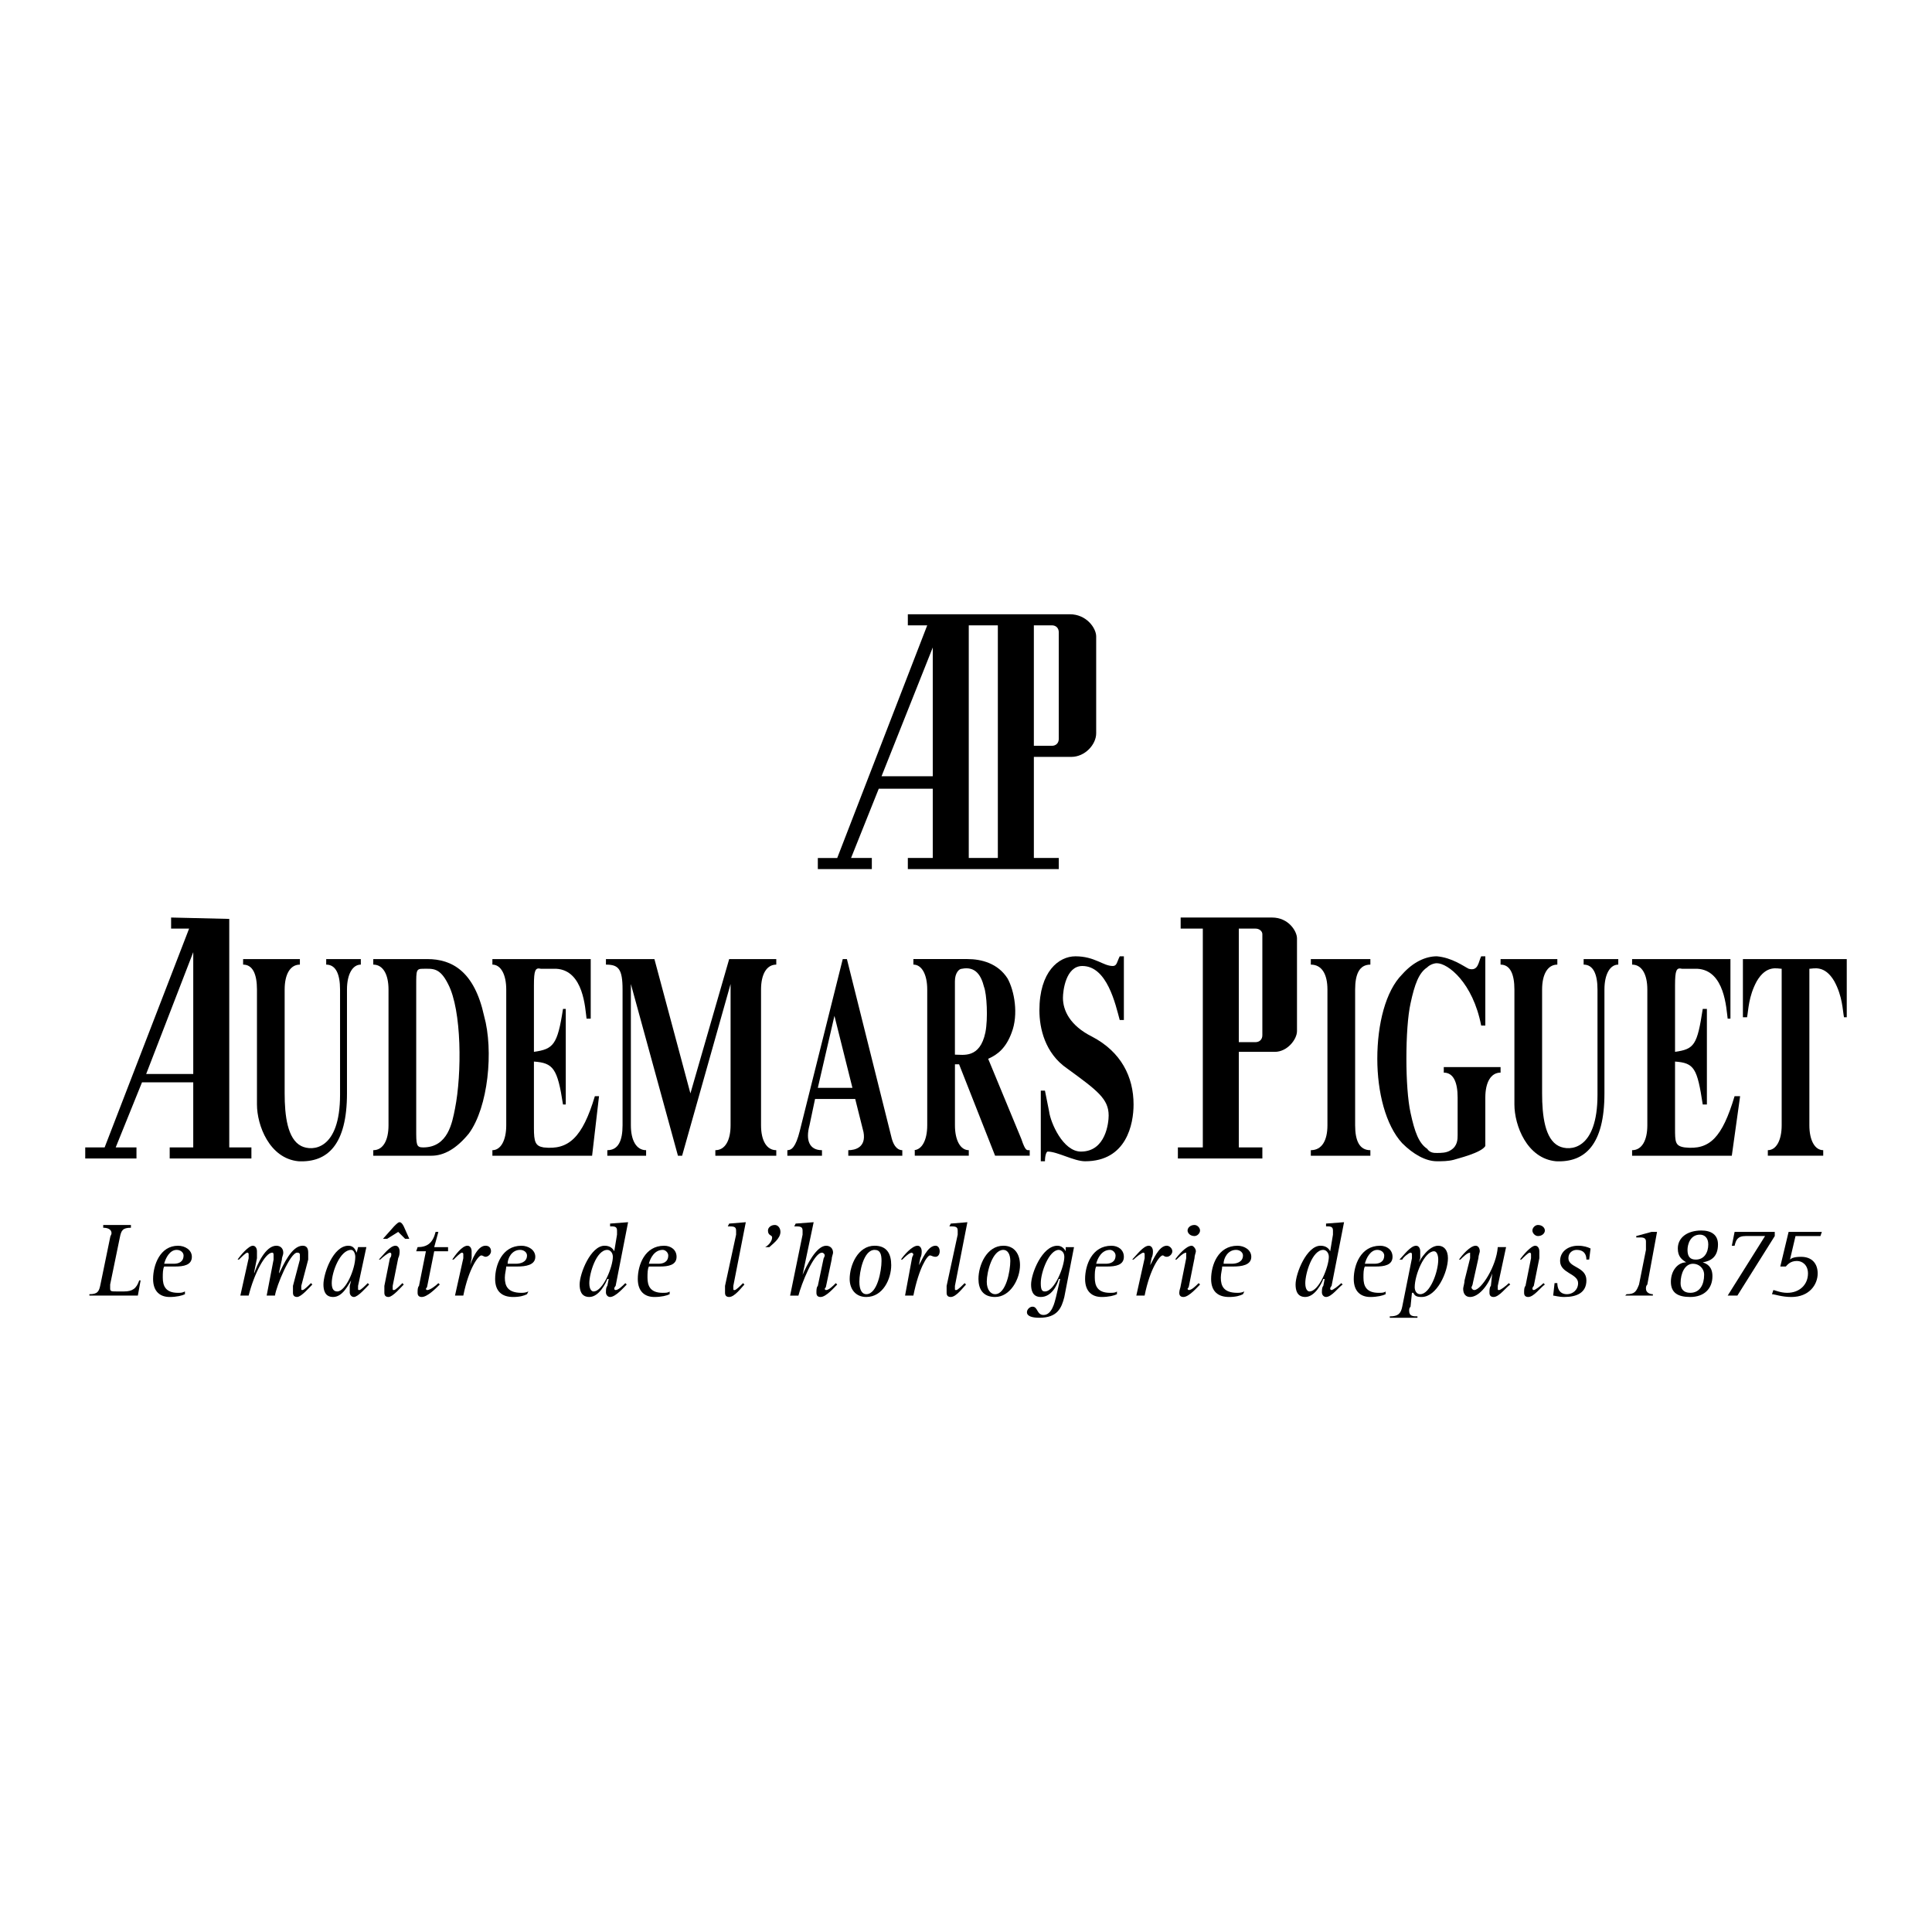
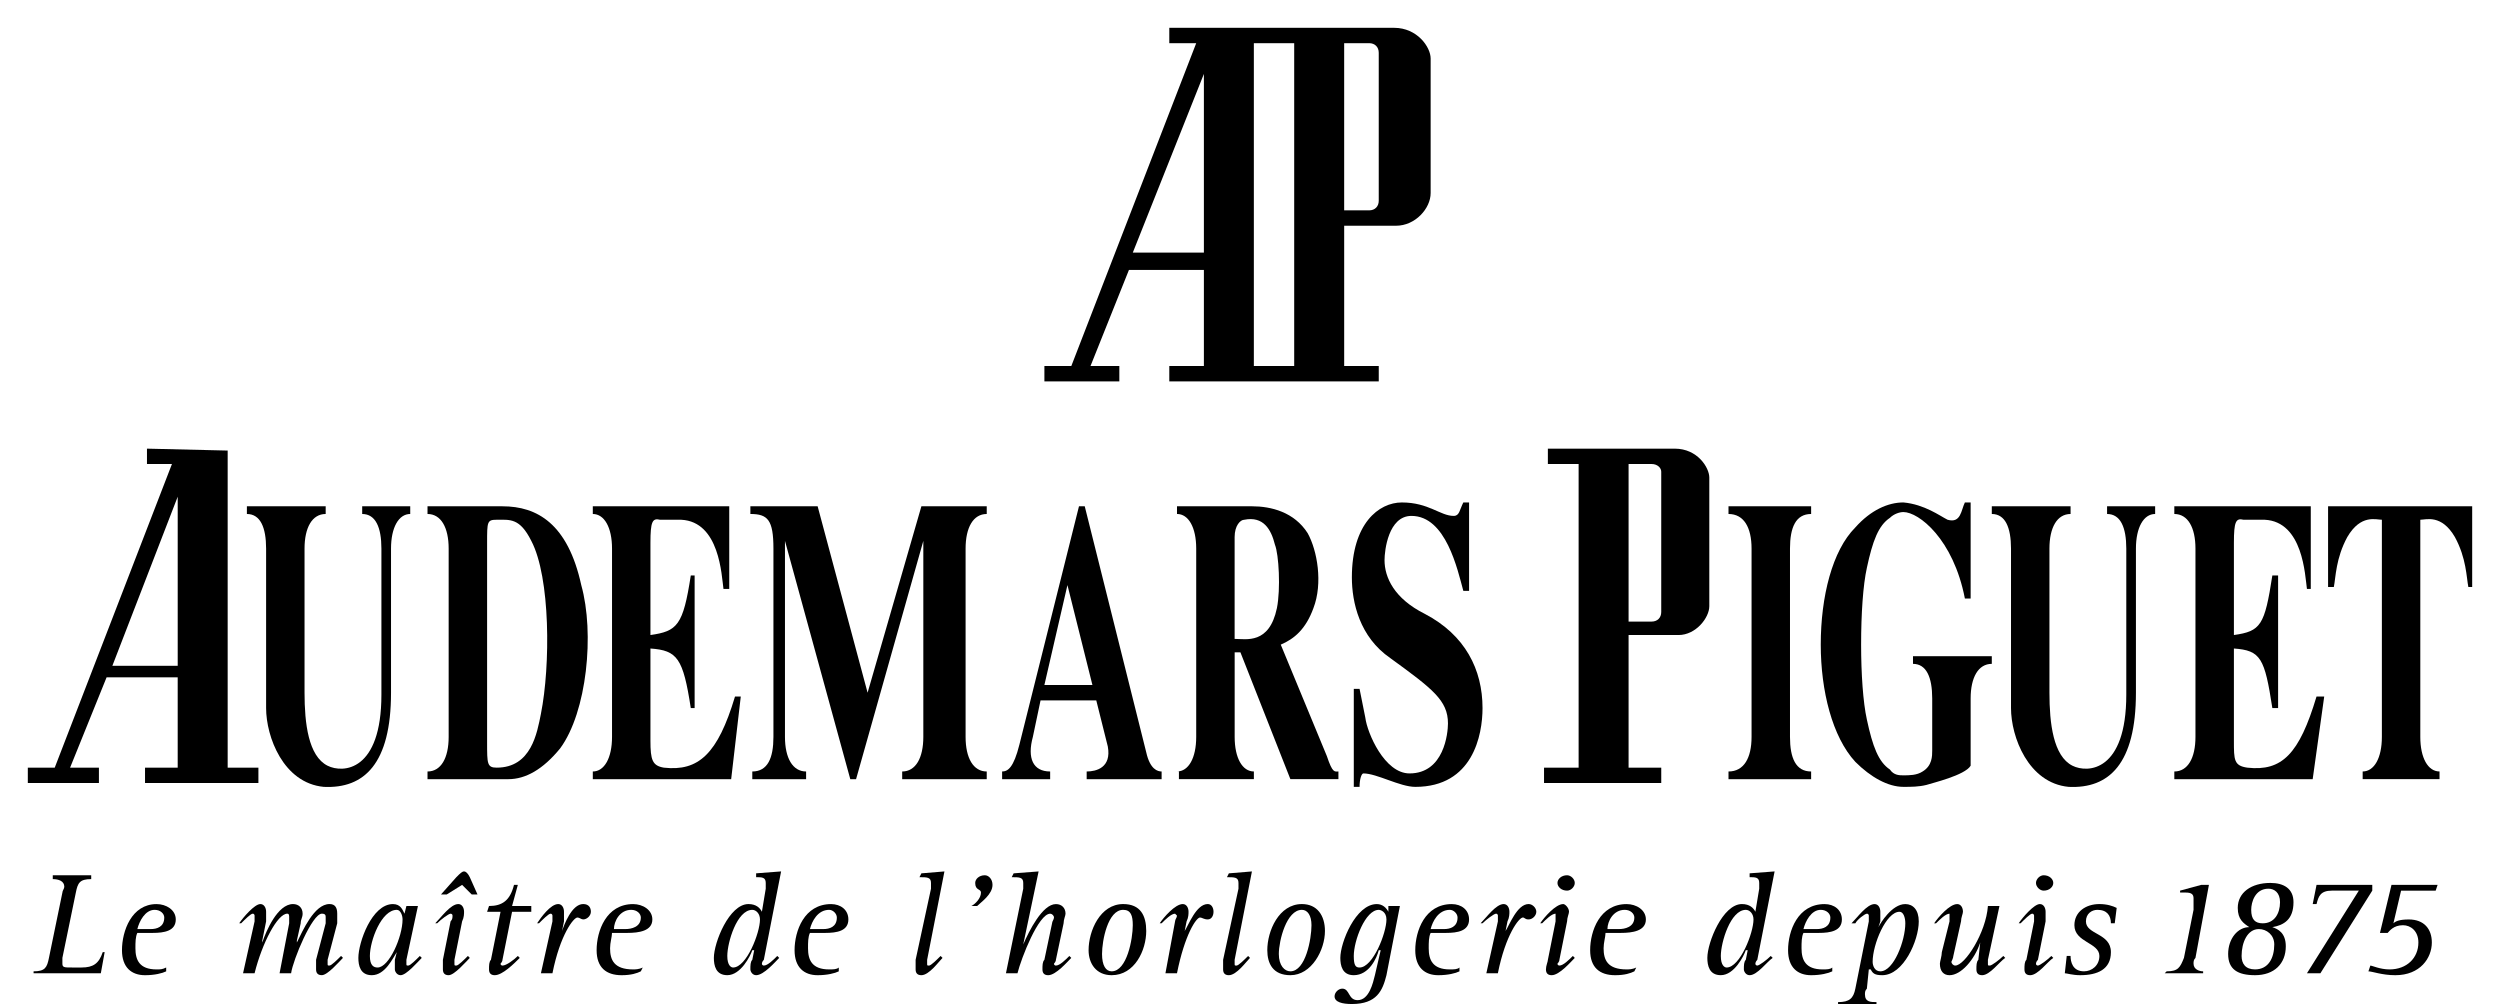
- <svg xmlns="http://www.w3.org/2000/svg" version="1.0" id="Layer_1" x="0px" y="0px" width="192.756px" height="192.756px" viewBox="0 0 192.756 192.756" enable-background="new 0 0 192.756 192.756" xml:space="preserve">
+ <svg xmlns="http://www.w3.org/2000/svg" version="1.0" id="Layer_1" x="0px" y="0px" width="179.747px" height="72.188px" viewBox="6.504 59.285 179.747 72.188" enable-background="new 6.504 59.285 179.747 72.188" xml:space="preserve">
  <g>
    <polygon fill-rule="evenodd" clip-rule="evenodd" fill="#FFFFFF" points="0,0 192.756,0 192.756,192.756 0,192.756 0,0  " />
    <path fill-rule="evenodd" clip-rule="evenodd" d="M32.545,96.24c0.967,0,1.382,0.967,1.382,2.487v10.5   c0,5.527-2.764,5.666-3.869,5.113c-1.382-0.691-1.658-3.041-1.658-5.25V98.727c0-1.52,0.553-2.487,1.52-2.487v-0.553h-5.665v0.553   c0.967,0,1.382,0.967,1.382,2.487v11.469c0,2.072,1.244,5.389,4.145,5.664c2.901,0.139,4.836-1.658,4.836-6.77V98.727   c0-1.52,0.552-2.487,1.381-2.487v-0.553h-3.454V96.24L32.545,96.24z" />
    <path fill-rule="evenodd" clip-rule="evenodd" d="M42.631,95.687h-5.389v0.553c0.967,0,1.52,0.967,1.52,2.487v13.541   c0,1.52-0.552,2.486-1.52,2.486v0.553h5.803c1.244,0,2.487-0.691,3.731-2.211c1.934-2.625,2.487-8.289,1.52-11.744   C47.329,96.931,45.118,95.687,42.631,95.687L42.631,95.687z M45.395,110.609c-0.276,1.381-0.691,3.869-3.178,3.869   c-0.691,0-0.691-0.277-0.691-1.797V98.312c0-1.52,0-1.658,0.691-1.658c0.967,0,1.658-0.138,2.487,1.52   C46.085,100.799,46.085,107.154,45.395,110.609L45.395,110.609z" />
    <path fill-rule="evenodd" clip-rule="evenodd" d="M86.982,85.601H84.91l2.763-6.908c0,0,0,0,5.389,0c0,0,0-0.138,0,6.908h-2.487   c0,0,0,0,0,1.106c0,0,0,0,15.06,0c0,0,0,0,0-1.106h-2.486c0,0,0,0,0-10.086h3.73c1.382,0,2.487-1.243,2.487-2.349v-9.671   c0-0.829-0.968-2.21-2.626-2.21l0,0H90.575v1.105h1.935l-8.98,23.212h-1.935v1.106h5.388V85.601L86.982,85.601z M103.148,62.389   h1.796c0.414,0,0.69,0.276,0.69,0.691v10.639c0,0.414-0.276,0.69-0.69,0.69h-1.796v-5.388v-1.244V62.389L103.148,62.389z    M96.654,62.389h2.901v23.212h-2.901V62.389L96.654,62.389z M93.062,64.6v12.849H87.95L93.062,64.6L93.062,64.6z" />
    <path fill-rule="evenodd" clip-rule="evenodd" d="M54.237,114.479c-0.829-0.139-0.967-0.553-0.967-1.936v-6.631   c1.934,0.137,2.349,0.689,2.901,4.283h0.276v-9.535h-0.276c-0.552,3.594-0.967,4.008-2.901,4.283v-6.631   c0-1.52,0.138-1.796,0.691-1.658h1.52c2.764,0.138,2.902,4.006,3.04,4.975h0.415v-5.942h-9.81v0.553   c0.829,0,1.382,0.967,1.382,2.487v13.541c0,1.52-0.553,2.486-1.382,2.486v0.553h9.948l0.691-5.941h-0.415   C58.106,113.51,56.724,114.754,54.237,114.479L54.237,114.479z" />
    <path fill-rule="evenodd" clip-rule="evenodd" d="M22.874,91.68l-5.803-0.138v1.105h1.796l-8.428,21.831H8.504v1.105h5.112v-1.105   h-2.073l2.625-6.494c0,0,0.138,0,5.112,0c0,0,0,0,0,6.494h-2.349c0,0,0,0.137,0,1.105c0,0,0.415,0,8.152,0v-1.105h-2.21V91.68   L22.874,91.68z M19.281,107.154h-4.698l4.698-12.158V107.154L19.281,107.154z" />
    <path fill-rule="evenodd" clip-rule="evenodd" d="M126.913,91.542L126.913,91.542h-9.119v1.105h2.211v21.831h-2.487v1.105   c1.935,0,4.974,0,8.428,0c0,0,0-0.139,0-1.105h-2.349c0,0,0,0,0-9.535h3.593c1.243,0,2.211-1.242,2.211-2.072v-9.256   C129.4,92.923,128.57,91.542,126.913,91.542L126.913,91.542z M125.945,103.287c0,0.414-0.276,0.689-0.69,0.689h-1.658v-5.111   v-1.244v-4.974h1.658c0.414,0,0.69,0.276,0.69,0.552V103.287L125.945,103.287z" />
    <path fill-rule="evenodd" clip-rule="evenodd" d="M144.045,107.016c0.968,0,1.383,0.969,1.383,2.488v3.73   c0,0.414,0,1.105-0.691,1.52c-0.414,0.277-0.967,0.277-1.382,0.277c-0.276,0-0.69,0-0.967-0.416   c-0.829-0.553-1.243-1.658-1.658-3.592c-0.276-1.244-0.414-3.316-0.414-5.389c0-2.211,0.138-4.283,0.414-5.527   c0.415-1.934,0.829-3.039,1.658-3.591c0.276-0.276,0.69-0.415,0.967-0.415c1.105,0,3.593,1.934,4.422,6.217h0.414v-6.908h-0.414   c-0.276,0.553-0.276,1.52-1.244,1.244c-0.553-0.276-1.657-1.105-3.178-1.244c-1.105,0-2.349,0.553-3.454,1.796   c-1.658,1.658-2.487,4.975-2.487,8.428c0,3.316,0.829,6.633,2.487,8.428c1.105,1.105,2.349,1.797,3.454,1.797   c0.553,0,1.105,0,1.658-0.139c0.415-0.137,2.764-0.689,3.178-1.381v-4.836c0-1.52,0.553-2.488,1.521-2.488v-0.551h-5.666V107.016   L144.045,107.016z" />
    <path fill-rule="evenodd" clip-rule="evenodd" d="M158,96.24c0.968,0,1.382,0.967,1.382,2.487v10.5   c0,5.527-2.763,5.666-3.868,5.113c-1.382-0.691-1.658-3.041-1.658-5.25V98.727c0-1.52,0.553-2.487,1.52-2.487v-0.553h-5.664v0.553   c0.967,0,1.381,0.967,1.381,2.487v11.469c0,2.072,1.244,5.389,4.146,5.664c2.901,0.139,4.836-1.658,4.836-6.77V98.727   c0-1.52,0.553-2.487,1.381-2.487v-0.553H158V96.24L158,96.24z" />
    <path fill-rule="evenodd" clip-rule="evenodd" d="M168.087,114.479c-0.968-0.139-0.968-0.553-0.968-1.936v-6.631   c1.935,0.137,2.211,0.689,2.764,4.283h0.414v-9.535h-0.414c-0.553,3.594-0.829,4.008-2.764,4.283v-6.631   c0-1.52,0.139-1.796,0.691-1.658h1.52c2.764,0.138,2.901,4.006,3.04,4.975h0.276v-5.942h-9.811v0.553   c0.968,0,1.52,0.967,1.52,2.487v13.541c0,1.52-0.552,2.486-1.52,2.486v0.553h9.948l0.829-5.941h-0.553   C171.817,113.51,170.573,114.754,168.087,114.479L168.087,114.479z" />
    <path fill-rule="evenodd" clip-rule="evenodd" d="M173.89,95.687v5.803h0.414c0.139-0.691,0.139-2.072,0.968-3.592   c0.967-1.659,2.072-1.244,2.486-1.244v15.613c0,1.52-0.553,2.486-1.381,2.486v0.553h5.526v-0.553c-0.829,0-1.382-0.967-1.382-2.486   V96.654c0.414,0,1.52-0.415,2.487,1.244c0.829,1.52,0.829,2.9,0.967,3.592h0.276v-5.803H173.89L173.89,95.687z" />
    <path fill-rule="evenodd" clip-rule="evenodd" d="M68.883,109.09l-3.592-13.403h-4.836v0.553c1.244,0,1.658,0.415,1.658,2.487   v13.541c0,1.52-0.414,2.486-1.52,2.486v0.553h3.869v-0.553c-0.967,0-1.52-0.967-1.52-2.486V98.174l4.697,17.133h0.415l4.836-17.133   v14.094c0,1.52-0.553,2.486-1.52,2.486v0.553h6.079v-0.553c-0.967,0-1.52-0.967-1.52-2.486V98.727c0-1.52,0.552-2.487,1.52-2.487   v-0.553h-4.698L68.883,109.09L68.883,109.09z" />
    <path fill-rule="evenodd" clip-rule="evenodd" d="M101.904,113.648l-3.315-8.014c0.967-0.414,1.796-1.105,2.349-2.625   c0.69-1.797,0.276-4.145-0.414-5.389c-0.968-1.52-2.625-1.934-4.007-1.934h-5.388v0.553c0.829,0,1.381,0.967,1.381,2.487v13.541   c0,1.52-0.552,2.486-1.381,2.486h0.138v0.553h5.389v-0.553c-0.829,0-1.381-0.967-1.381-2.486v-6.08h0.414l3.592,9.119h3.454v-0.553   C102.457,114.754,102.319,114.893,101.904,113.648L101.904,113.648z M98.312,103.01c-0.553,2.625-2.211,2.211-3.04,2.211v-7.322   c0-0.83,0.414-1.244,0.69-1.244c1.382-0.276,1.935,0.691,2.21,1.797C98.45,99.141,98.589,101.629,98.312,103.01L98.312,103.01z" />
    <path fill-rule="evenodd" clip-rule="evenodd" d="M88.917,113.373l-4.421-17.686h-0.415l-4.283,17.133   c-0.415,1.658-0.829,1.934-1.243,1.934v0.553h3.454v-0.553c-1.244,0-1.658-0.967-1.244-2.486l0.553-2.625h4.007l0.829,3.314   c0.276,1.521-0.829,1.797-1.52,1.797v0.553h5.389v-0.553l0,0C89.746,114.754,89.193,114.615,88.917,113.373L88.917,113.373z    M81.594,108.537l1.658-7.186l1.796,7.186H81.594L81.594,108.537z" />
    <path fill-rule="evenodd" clip-rule="evenodd" d="M130.781,96.24c1.105,0,1.658,0.967,1.658,2.487v13.541   c0,1.52-0.553,2.486-1.658,2.486v0.553h5.941v-0.553c-1.105,0-1.52-0.967-1.52-2.486V98.727c0-1.52,0.414-2.487,1.52-2.487v-0.553   h-5.941V96.24L130.781,96.24z" />
    <path fill-rule="evenodd" clip-rule="evenodd" d="M108.951,103.424c-2.211-1.105-2.901-2.625-2.901-3.867   c0-0.691,0.276-3.179,1.935-3.179c2.486,0,3.315,3.868,3.73,5.388h0.414v-6.355h-0.414c-0.276,0.553-0.276,0.967-0.691,0.967   c-0.967,0-1.796-0.967-3.73-0.967c-1.658,0-3.592,1.52-3.592,5.388c0,1.797,0.553,4.283,2.763,5.803   c3.04,2.211,4.146,3.041,4.146,4.697c0,0.691-0.276,3.594-2.764,3.594c-1.796,0-3.039-2.902-3.178-4.008l-0.414-2.072h-0.415v7.047   h0.415c0-0.553,0.138-0.967,0.276-0.967c0.967,0,2.625,0.967,3.73,0.967c4.145,0,4.835-3.73,4.835-5.664   C113.096,107.432,111.853,104.943,108.951,103.424L108.951,103.424z" />
    <path fill-rule="evenodd" clip-rule="evenodd" d="M8.918,129.123c0.829,0,0.967-0.275,1.105-0.967l0.967-4.697   c0-0.139,0.138-0.277,0.138-0.416c0-0.414-0.415-0.551-0.83-0.551v-0.277h2.764v0.277c-0.829,0-0.967,0.275-1.105,0.967   l-0.967,4.697c0,0.139,0,0.275,0,0.414c0,0.277,0.138,0.277,0.691,0.277h0.69c0.829,0,1.244-0.277,1.52-1.105h0.138l-0.276,1.52   H8.918V129.123L8.918,129.123z" />
    <path fill-rule="evenodd" clip-rule="evenodd" d="M16.379,126.084c0.138-0.553,0.553-1.383,1.244-1.383   c0.415,0,0.691,0.277,0.691,0.553c0,0.691-0.553,0.83-0.967,0.83H16.379L16.379,126.084z M18.452,128.848   c-0.277,0.137-0.415,0.137-0.691,0.137c-1.244,0-1.52-0.689-1.52-1.52c0-0.414,0-0.828,0.138-1.105h1.105   c0.829,0,1.658-0.137,1.658-0.967c0-0.691-0.69-1.105-1.381-1.105c-1.796,0-2.487,1.936-2.487,3.316   c0,1.244,0.69,1.797,1.658,1.797c0.691,0,1.243-0.139,1.52-0.277V128.848L18.452,128.848z" />
    <path fill-rule="evenodd" clip-rule="evenodd" d="M24.808,125.531c0-0.139,0-0.277,0-0.414c0,0,0-0.139-0.138-0.139   s-0.552,0.414-0.829,0.691h-0.139c0.276-0.416,1.105-1.383,1.52-1.383c0.276,0,0.415,0.277,0.415,0.553c0,0.139,0,0.414,0,0.691   l-0.276,1.381v0.139c0.276-0.828,1.105-2.764,2.21-2.764c0.415,0,0.691,0.277,0.691,0.691c0,0.275-0.138,0.414-0.138,0.691   l-0.276,1.242v0.139c0.415-0.828,1.244-2.764,2.349-2.764c0.414,0,0.553,0.277,0.553,0.691c0,0.139,0,0.414,0,0.691l-0.691,2.625   c0,0.137,0,0.275,0,0.275c0,0.139,0,0.139,0.138,0.139s0.553-0.414,0.829-0.691l0.138,0.139c-0.276,0.275-1.105,1.244-1.52,1.244   c-0.276,0-0.415-0.139-0.415-0.416c0-0.275,0-0.553,0-0.689l0.691-2.625c0-0.139,0-0.277,0-0.416c0-0.137,0-0.275-0.276-0.275   c-0.691,0-2.073,3.316-2.21,4.283h-0.829l0.69-3.592c0-0.139,0-0.277,0-0.416c0-0.137,0-0.275-0.138-0.275   c-0.691,0-1.796,2.072-2.349,4.283h-0.829L24.808,125.531L24.808,125.531z" />
    <path fill-rule="evenodd" clip-rule="evenodd" d="M33.098,128.018c0-1.105,0.829-3.316,1.935-3.316   c0.276,0,0.414,0.416,0.414,0.691c0,1.244-0.967,3.455-1.796,3.455C33.374,128.848,33.098,128.709,33.098,128.018L33.098,128.018z    M34.894,128.295c0,0.137,0,0.414,0,0.689c0,0.139,0.139,0.416,0.415,0.416c0.414,0,1.243-0.969,1.52-1.244l-0.138-0.139   c-0.276,0.277-0.691,0.691-0.829,0.691s-0.138,0-0.138-0.139c0,0,0-0.139,0-0.275l0.829-3.869h-0.829l-0.138,0.553l0,0   c-0.139-0.277-0.276-0.691-0.829-0.691c-1.52,0-2.487,2.764-2.487,3.869c0,0.553,0.138,1.244,0.967,1.244   c0.967,0,1.52-1.244,1.796-1.658l0,0L34.894,128.295L34.894,128.295z" />
    <path fill-rule="evenodd" clip-rule="evenodd" d="M39.315,122.354c0.276-0.277,0.414-0.414,0.553-0.414   c0.138,0,0.276,0.137,0.414,0.414l0.553,1.242H40.42l-0.691-0.689l-1.105,0.689H38.21L39.315,122.354L39.315,122.354z    M40.282,128.156c-0.276,0.275-1.105,1.244-1.52,1.244c-0.276,0-0.414-0.139-0.414-0.416c0-0.275,0-0.553,0-0.689l0.553-2.764   c0.138-0.139,0.138-0.277,0.138-0.414c0-0.139-0.138-0.139-0.138-0.139c-0.139,0-0.691,0.414-0.967,0.691h-0.138   c0.415-0.416,1.105-1.383,1.658-1.383c0.276,0,0.415,0.277,0.415,0.553c0,0.139,0,0.414-0.139,0.691l-0.552,2.764   c0,0.137,0,0.275,0,0.275c0,0.139,0,0.139,0.138,0.139c0.138,0,0.553-0.414,0.829-0.691L40.282,128.156L40.282,128.156z" />
    <path fill-rule="evenodd" clip-rule="evenodd" d="M43.875,128.156c-0.414,0.414-1.243,1.244-1.796,1.244   c-0.276,0-0.415-0.139-0.415-0.416c0-0.275,0-0.553,0.138-0.689l0.691-3.455h-0.967l0.138-0.414c0.967,0,1.52-0.414,1.796-1.52   h0.276l-0.415,1.52h1.382v0.414h-1.382l-0.69,3.455c0,0.137-0.138,0.275-0.138,0.275c0,0.139,0.138,0.139,0.138,0.139   c0.276,0,0.829-0.414,1.105-0.691L43.875,128.156L43.875,128.156z" />
    <path fill-rule="evenodd" clip-rule="evenodd" d="M46.224,125.531c0-0.139,0-0.277,0-0.414c0,0,0-0.139-0.138-0.139   s-0.553,0.414-0.829,0.691h-0.138c0.276-0.416,0.967-1.383,1.52-1.383c0.276,0,0.415,0.277,0.415,0.553c0,0.139,0,0.414,0,0.691   l-0.139,0.691l0,0c0.139-0.416,0.691-1.936,1.52-1.936c0.415,0,0.553,0.277,0.553,0.553c0,0.277-0.276,0.553-0.553,0.553   c-0.138,0-0.276-0.139-0.414-0.139c-0.277,0-1.244,1.244-1.796,4.008h-0.829L46.224,125.531L46.224,125.531z" />
    <path fill-rule="evenodd" clip-rule="evenodd" d="M50.645,126.084c0-0.553,0.415-1.383,1.243-1.383   c0.415,0,0.691,0.277,0.691,0.553c0,0.691-0.691,0.83-1.105,0.83H50.645L50.645,126.084z M52.717,128.848   c-0.276,0.137-0.553,0.137-0.691,0.137c-1.381,0-1.658-0.689-1.658-1.52c0-0.414,0.138-0.828,0.138-1.105h1.105   c0.829,0,1.796-0.137,1.796-0.967c0-0.691-0.691-1.105-1.382-1.105c-1.934,0-2.625,1.936-2.625,3.316   c0,1.244,0.691,1.797,1.796,1.797c0.691,0,1.105-0.139,1.382-0.277L52.717,128.848L52.717,128.848z" />
    <path fill-rule="evenodd" clip-rule="evenodd" d="M58.796,128.018c0-0.967,0.691-3.316,1.796-3.316   c0.276,0,0.553,0.277,0.553,0.691c0,0.967-0.967,3.455-1.934,3.455C59.073,128.848,58.796,128.709,58.796,128.018L58.796,128.018z    M60.593,128.295c-0.138,0.137-0.138,0.414-0.138,0.689c0,0.139,0.138,0.416,0.415,0.416c0.553,0,1.382-0.969,1.658-1.244   l-0.139-0.139c-0.276,0.277-0.69,0.691-0.967,0.691c0,0-0.138,0-0.138-0.139c0,0,0-0.139,0.138-0.275l1.243-6.355l-1.796,0.137   v0.277c0.415,0,0.691,0,0.691,0.414c0,0.139,0,0.275,0,0.414l-0.276,1.658c-0.138-0.275-0.415-0.553-0.967-0.553   c-1.381,0-2.487,2.764-2.487,3.869c0,0.553,0.138,1.244,0.967,1.244c0.967,0,1.658-1.383,1.796-1.797h0.138L60.593,128.295   L60.593,128.295z" />
    <path fill-rule="evenodd" clip-rule="evenodd" d="M64.738,126.084c0.138-0.553,0.553-1.383,1.382-1.383   c0.276,0,0.552,0.277,0.552,0.553c0,0.691-0.552,0.83-0.967,0.83H64.738L64.738,126.084z M66.811,128.848   c-0.139,0.137-0.415,0.137-0.691,0.137c-1.244,0-1.52-0.689-1.52-1.52c0-0.414,0-0.828,0.138-1.105h1.105   c0.829,0,1.658-0.137,1.658-0.967c0-0.691-0.553-1.105-1.243-1.105c-1.935,0-2.625,1.936-2.625,3.316   c0,1.244,0.691,1.797,1.658,1.797c0.691,0,1.244-0.139,1.52-0.277V128.848L66.811,128.848z" />
    <path fill-rule="evenodd" clip-rule="evenodd" d="M74.271,128.156c-0.276,0.275-0.967,1.244-1.52,1.244   c-0.276,0-0.415-0.139-0.415-0.416c0-0.275,0-0.553,0-0.689l1.105-5.113c0-0.139,0-0.275,0-0.414c0-0.414-0.276-0.414-0.829-0.414   l0.138-0.277l1.658-0.137l-1.244,6.355c0,0.137,0,0.275,0,0.275c0,0.139,0,0.139,0.138,0.139s0.553-0.414,0.829-0.691   L74.271,128.156L74.271,128.156z" />
    <path fill-rule="evenodd" clip-rule="evenodd" d="M76.344,124.426c0.276-0.139,0.691-0.553,0.691-0.967   c0-0.277-0.415-0.139-0.415-0.691c0-0.275,0.276-0.553,0.691-0.553c0.276,0,0.553,0.277,0.553,0.691   c0,0.689-0.829,1.244-1.105,1.52H76.344L76.344,124.426z" />
    <path fill-rule="evenodd" clip-rule="evenodd" d="M80.074,123.182c0-0.139,0-0.275,0-0.414c0-0.414-0.276-0.414-0.829-0.414   l0.138-0.277l1.796-0.137l-1.105,5.25l0,0c0.415-0.967,1.382-2.902,2.349-2.902c0.415,0,0.691,0.277,0.691,0.691   c0,0.139-0.139,0.414-0.139,0.691l-0.553,2.625c0,0.137-0.138,0.275-0.138,0.275c0,0.139,0.138,0.139,0.138,0.139   c0.276,0,0.691-0.414,0.967-0.691l0.139,0.139c-0.277,0.275-1.106,1.244-1.658,1.244c-0.276,0-0.415-0.139-0.415-0.416   c0-0.275,0-0.553,0.138-0.689l0.553-2.625c0-0.139,0.138-0.277,0.138-0.416c0-0.137-0.138-0.275-0.276-0.275   c-0.829,0-2.073,3.178-2.349,4.283h-0.829L80.074,123.182L80.074,123.182z" />
    <path fill-rule="evenodd" clip-rule="evenodd" d="M85.739,127.879c0-0.967,0.415-3.178,1.52-3.178c0.553,0,0.691,0.416,0.691,1.105   c0,0.969-0.415,3.316-1.52,3.316C86.016,129.123,85.739,128.709,85.739,127.879L85.739,127.879z M86.43,129.4   c1.658,0,2.487-1.797,2.487-3.178c0-1.105-0.415-1.936-1.658-1.936c-1.658,0-2.487,1.936-2.487,3.316   C84.772,128.57,85.325,129.4,86.43,129.4L86.43,129.4z" />
    <path fill-rule="evenodd" clip-rule="evenodd" d="M90.99,125.531c0-0.139,0.138-0.277,0.138-0.414l-0.138-0.139   c-0.276,0-0.691,0.414-0.967,0.691h-0.138c0.276-0.416,1.105-1.383,1.658-1.383c0.276,0,0.415,0.277,0.415,0.553   c0,0.139,0,0.414-0.139,0.691l-0.138,0.691l0,0c0.276-0.416,0.829-1.936,1.658-1.936c0.276,0,0.415,0.277,0.415,0.553   c0,0.277-0.138,0.553-0.415,0.553s-0.415-0.139-0.553-0.139c-0.276,0-1.105,1.244-1.658,4.008h-0.83L90.99,125.531L90.99,125.531z" />
    <path fill-rule="evenodd" clip-rule="evenodd" d="M96.378,128.156c-0.276,0.275-0.967,1.244-1.52,1.244   c-0.276,0-0.414-0.139-0.414-0.416c0-0.275,0-0.553,0-0.689l1.105-5.113c0-0.139,0-0.275,0-0.414c0-0.414-0.276-0.414-0.829-0.414   l0.138-0.277l1.658-0.137l-1.243,6.355c0,0.137,0,0.275,0,0.275c0,0.139,0,0.139,0.138,0.139c0.138,0,0.553-0.414,0.83-0.691   L96.378,128.156L96.378,128.156z" />
    <path fill-rule="evenodd" clip-rule="evenodd" d="M98.45,127.879c0-0.967,0.553-3.178,1.658-3.178c0.415,0,0.69,0.416,0.69,1.105   c0,0.969-0.414,3.316-1.52,3.316C98.865,129.123,98.45,128.709,98.45,127.879L98.45,127.879z M99.279,129.4   c1.52,0,2.487-1.797,2.487-3.178c0-1.105-0.553-1.936-1.658-1.936c-1.658,0-2.487,1.936-2.487,3.316   C97.622,128.57,98.036,129.4,99.279,129.4L99.279,129.4z" />
    <path fill-rule="evenodd" clip-rule="evenodd" d="M103.839,128.018c0-1.105,0.829-3.316,1.796-3.316   c0.139,0,0.553,0.139,0.553,0.691c0,0.967-0.967,3.455-1.934,3.455C103.978,128.848,103.839,128.709,103.839,128.018   L103.839,128.018z M107.155,124.426h-0.829v0.414c-0.139-0.275-0.415-0.553-0.829-0.553c-1.52,0-2.625,2.764-2.625,3.869   c0,0.553,0.138,1.244,0.967,1.244c1.105,0,1.658-1.244,1.796-1.797h0.139l-0.415,1.797c-0.138,0.553-0.414,1.795-1.243,1.795   c-0.69,0-0.553-0.828-1.105-0.828c-0.276,0-0.553,0.275-0.553,0.553c0,0.414,0.553,0.553,1.244,0.553   c1.796,0,2.21-0.967,2.486-2.072L107.155,124.426L107.155,124.426z" />
    <path fill-rule="evenodd" clip-rule="evenodd" d="M109.366,126.084c0.138-0.553,0.552-1.383,1.381-1.383   c0.276,0,0.553,0.277,0.553,0.553c0,0.691-0.553,0.83-0.967,0.83H109.366L109.366,126.084z M111.438,128.848   c-0.139,0.137-0.415,0.137-0.691,0.137c-1.243,0-1.52-0.689-1.52-1.52c0-0.414,0-0.828,0.139-1.105h1.104   c0.829,0,1.658-0.137,1.658-0.967c0-0.691-0.553-1.105-1.243-1.105c-1.935,0-2.625,1.936-2.625,3.316   c0,1.244,0.69,1.797,1.657,1.797c0.691,0,1.244-0.139,1.521-0.277V128.848L111.438,128.848z" />
    <path fill-rule="evenodd" clip-rule="evenodd" d="M114.201,125.531c0-0.139,0-0.277,0-0.414c0,0,0-0.139-0.138-0.139   s-0.69,0.414-0.968,0.691h-0.138c0.415-0.416,1.105-1.383,1.658-1.383c0.276,0,0.414,0.277,0.414,0.553   c0,0.139,0,0.414-0.138,0.691l-0.139,0.691l0,0c0.276-0.416,0.829-1.936,1.658-1.936c0.276,0,0.553,0.277,0.553,0.553   c0,0.277-0.276,0.553-0.553,0.553s-0.276-0.139-0.414-0.139c-0.276,0-1.244,1.244-1.797,4.008h-0.828L114.201,125.531   L114.201,125.531z" />
    <path fill-rule="evenodd" clip-rule="evenodd" d="M119.729,128.156c-0.276,0.275-1.105,1.244-1.658,1.244   c-0.276,0-0.415-0.139-0.415-0.416c0-0.275,0.139-0.553,0.139-0.689l0.553-2.764c0-0.139,0-0.277,0-0.414v-0.139   c-0.276,0-0.691,0.414-0.968,0.691h-0.138c0.276-0.416,1.105-1.383,1.658-1.383c0.138,0,0.414,0.277,0.414,0.553   c0,0.139-0.138,0.414-0.138,0.691l-0.553,2.764c0,0.137-0.139,0.275-0.139,0.275c0,0.139,0.139,0.139,0.139,0.139   c0.276,0,0.69-0.414,0.967-0.691L119.729,128.156L119.729,128.156z M118.484,122.768c0-0.275,0.276-0.553,0.691-0.553   c0.276,0,0.553,0.277,0.553,0.553s-0.276,0.553-0.553,0.553C118.761,123.32,118.484,123.043,118.484,122.768L118.484,122.768z" />
    <path fill-rule="evenodd" clip-rule="evenodd" d="M122.077,126.084c0-0.553,0.414-1.383,1.243-1.383   c0.415,0,0.691,0.277,0.691,0.553c0,0.691-0.691,0.83-1.105,0.83H122.077L122.077,126.084z M124.149,128.848   c-0.276,0.137-0.553,0.137-0.69,0.137c-1.382,0-1.658-0.689-1.658-1.52c0-0.414,0.138-0.828,0.138-1.105h1.105   c0.829,0,1.797-0.137,1.797-0.967c0-0.691-0.691-1.105-1.382-1.105c-1.935,0-2.625,1.936-2.625,3.316   c0,1.244,0.69,1.797,1.796,1.797c0.69,0,1.105-0.139,1.382-0.277L124.149,128.848L124.149,128.848z" />
    <path fill-rule="evenodd" clip-rule="evenodd" d="M130.229,128.018c0-0.967,0.691-3.316,1.797-3.316   c0.276,0,0.552,0.277,0.552,0.691c0,0.967-0.967,3.455-1.934,3.455C130.505,128.848,130.229,128.709,130.229,128.018   L130.229,128.018z M132.025,128.295c-0.139,0.137-0.139,0.414-0.139,0.689c0,0.139,0.139,0.416,0.415,0.416   c0.552,0,1.243-0.969,1.657-1.244l-0.138-0.139c-0.276,0.277-0.829,0.691-0.968,0.691c0,0-0.138,0-0.138-0.139   c0,0,0-0.139,0.138-0.275l1.244-6.355l-1.796,0.137v0.277c0.414,0,0.69,0,0.69,0.414c0,0.139,0,0.275,0,0.414l-0.276,1.658   c-0.139-0.275-0.414-0.553-0.967-0.553c-1.382,0-2.487,2.764-2.487,3.869c0,0.553,0.139,1.244,0.967,1.244   c0.968,0,1.658-1.383,1.797-1.797h0.138L132.025,128.295L132.025,128.295z" />
    <path fill-rule="evenodd" clip-rule="evenodd" d="M136.17,126.084c0.139-0.553,0.553-1.383,1.243-1.383   c0.415,0,0.691,0.277,0.691,0.553c0,0.691-0.553,0.83-0.968,0.83H136.17L136.17,126.084z M138.242,128.848   c-0.138,0.137-0.414,0.137-0.69,0.137c-1.243,0-1.52-0.689-1.52-1.52c0-0.414,0-0.828,0.138-1.105h1.105   c0.829,0,1.658-0.137,1.658-0.967c0-0.691-0.553-1.105-1.244-1.105c-1.934,0-2.625,1.936-2.625,3.316   c0,1.244,0.691,1.797,1.658,1.797c0.69,0,1.243-0.139,1.52-0.277V128.848L138.242,128.848z" />
    <path fill-rule="evenodd" clip-rule="evenodd" d="M141.145,128.432c0-1.242,0.967-3.592,1.934-3.592   c0.276,0,0.415,0.414,0.415,0.83c0,1.242-0.829,3.453-1.797,3.453C141.282,129.123,141.145,128.709,141.145,128.432   L141.145,128.432z M138.657,131.473h2.763v-0.139c-0.414,0-0.828,0-0.828-0.553c0-0.139,0-0.275,0.138-0.414l0.139-1.383h0.138   c0.139,0.277,0.276,0.416,0.829,0.416c1.52,0,2.625-2.488,2.625-3.869c0-0.83-0.415-1.244-0.967-1.244   c-0.968,0-1.797,1.383-1.935,1.658l0,0l0.138-0.414c0-0.277,0-0.553,0-0.691c0-0.275-0.138-0.553-0.414-0.553   c-0.553,0-1.243,0.967-1.658,1.383h0.276c0.139-0.277,0.691-0.691,0.829-0.691c0.139,0,0.139,0.139,0.139,0.139   c0,0.137,0,0.275,0,0.414l-0.968,4.836c-0.138,0.691-0.414,0.967-1.243,0.967V131.473L138.657,131.473z" />
    <path fill-rule="evenodd" clip-rule="evenodd" d="M148.881,127.051L148.881,127.051c-0.414,1.244-1.381,2.35-2.21,2.35   c-0.415,0-0.691-0.277-0.691-0.83c0-0.139,0.139-0.553,0.139-0.828l0.553-2.211c0-0.139,0-0.277,0-0.414v-0.139   c-0.276,0-0.691,0.414-0.968,0.691h-0.138c0.276-0.416,1.105-1.383,1.658-1.383c0.276,0,0.414,0.277,0.414,0.553   c0,0.139-0.138,0.414-0.138,0.691l-0.553,2.486c0,0.139-0.139,0.414-0.139,0.414c0,0.139,0.139,0.277,0.276,0.277   c0.691,0,2.211-2.35,2.349-4.283h0.829l-0.829,3.869c0,0.137,0,0.275,0,0.275c0,0.139,0,0.139,0.139,0.139s0.69-0.414,0.967-0.691   l0.139,0.139c-0.415,0.275-1.105,1.244-1.658,1.244c-0.276,0-0.415-0.139-0.415-0.416c0-0.275,0-0.553,0.139-0.689L148.881,127.051   L148.881,127.051z" />
    <path fill-rule="evenodd" clip-rule="evenodd" d="M154.132,128.156c-0.415,0.275-1.105,1.244-1.658,1.244   c-0.276,0-0.414-0.139-0.414-0.416c0-0.275,0-0.553,0.138-0.689l0.553-2.764c0-0.139,0-0.277,0-0.414c0,0,0-0.139-0.139-0.139   c-0.138,0-0.552,0.414-0.828,0.691h-0.139c0.276-0.416,1.105-1.383,1.52-1.383c0.276,0,0.415,0.277,0.415,0.553   c0,0.139,0,0.414,0,0.691l-0.553,2.764c-0.139,0.137-0.139,0.275-0.139,0.275c0,0.139,0.139,0.139,0.139,0.139   c0.138,0,0.69-0.414,0.967-0.691L154.132,128.156L154.132,128.156z M152.888,122.768c0-0.275,0.276-0.553,0.553-0.553   c0.415,0,0.691,0.277,0.691,0.553s-0.276,0.553-0.691,0.553C153.164,123.32,152.888,123.043,152.888,122.768L152.888,122.768z" />
    <path fill-rule="evenodd" clip-rule="evenodd" d="M158.276,125.67c0-0.553-0.276-0.969-0.967-0.969   c-0.414,0-0.829,0.277-0.829,0.83c0,0.967,1.796,0.828,1.796,2.211c0,1.242-0.967,1.658-2.21,1.658   c-0.553,0-0.968-0.139-1.105-0.139l0.138-1.244h0.276c0,0.414,0.139,1.105,0.968,1.105c0.553,0,1.104-0.414,1.104-1.105   c0-0.967-1.796-0.967-1.796-2.211c0-0.967,0.829-1.52,1.796-1.52c0.553,0,0.968,0.139,1.244,0.277l-0.139,1.105H158.276   L158.276,125.67z" />
    <path fill-rule="evenodd" clip-rule="evenodd" d="M162.283,129.123c0.829,0,0.968-0.275,1.244-0.967l0.69-3.455   c0-0.275,0-0.551,0-0.828s-0.139-0.414-0.553-0.414c-0.138,0-0.276,0-0.414,0v-0.139l1.52-0.414h0.553l-0.968,5.25   c-0.138,0.139-0.138,0.275-0.138,0.414c0,0.414,0.415,0.553,0.69,0.553v0.139h-2.763L162.283,129.123L162.283,129.123z" />
    <path fill-rule="evenodd" clip-rule="evenodd" d="M168.363,124.701c0-0.551,0.275-1.52,1.243-1.52c0.415,0,0.829,0.277,0.829,0.969   c0,0.828-0.414,1.52-1.244,1.52C168.639,125.67,168.363,125.393,168.363,124.701L168.363,124.701z M168.639,129.4   c1.383,0,2.211-0.83,2.211-2.074c0-0.967-0.553-1.242-0.967-1.381l0,0c0.829-0.139,1.52-0.553,1.52-1.795   c0-0.969-0.69-1.383-1.658-1.383c-1.381,0-2.349,0.691-2.349,1.797c0,0.828,0.415,1.105,0.829,1.381l0,0   c-0.829,0-1.52,0.83-1.52,1.934C166.705,128.984,167.396,129.4,168.639,129.4L168.639,129.4z M167.672,128.018   c0-0.967,0.415-1.934,1.243-1.934c0.553,0,1.106,0.414,1.106,1.105c0,0.967-0.415,1.795-1.383,1.795   C167.948,128.984,167.672,128.57,167.672,128.018L167.672,128.018z" />
    <path fill-rule="evenodd" clip-rule="evenodd" d="M176.101,123.32h-1.935c-0.829,0-0.968,0.414-1.105,0.967h-0.276l0.276-1.381   h4.007v0.414l-3.73,5.941h-0.967L176.101,123.32L176.101,123.32z" />
    <path fill-rule="evenodd" clip-rule="evenodd" d="M178.587,125.67c0.139-0.139,0.415-0.277,1.105-0.277   c1.105,0,1.658,0.691,1.658,1.658c0,1.105-0.829,2.35-2.625,2.35c-0.968,0-1.658-0.277-1.935-0.277l0.139-0.414   c0.138,0,0.69,0.275,1.381,0.275c1.244,0,2.073-0.828,2.073-1.934c0-0.828-0.553-1.244-1.105-1.244   c-0.691,0-0.968,0.416-1.105,0.553h-0.553l0.829-3.453h3.315l-0.138,0.414h-2.487L178.587,125.67L178.587,125.67z" />
  </g>
</svg>
